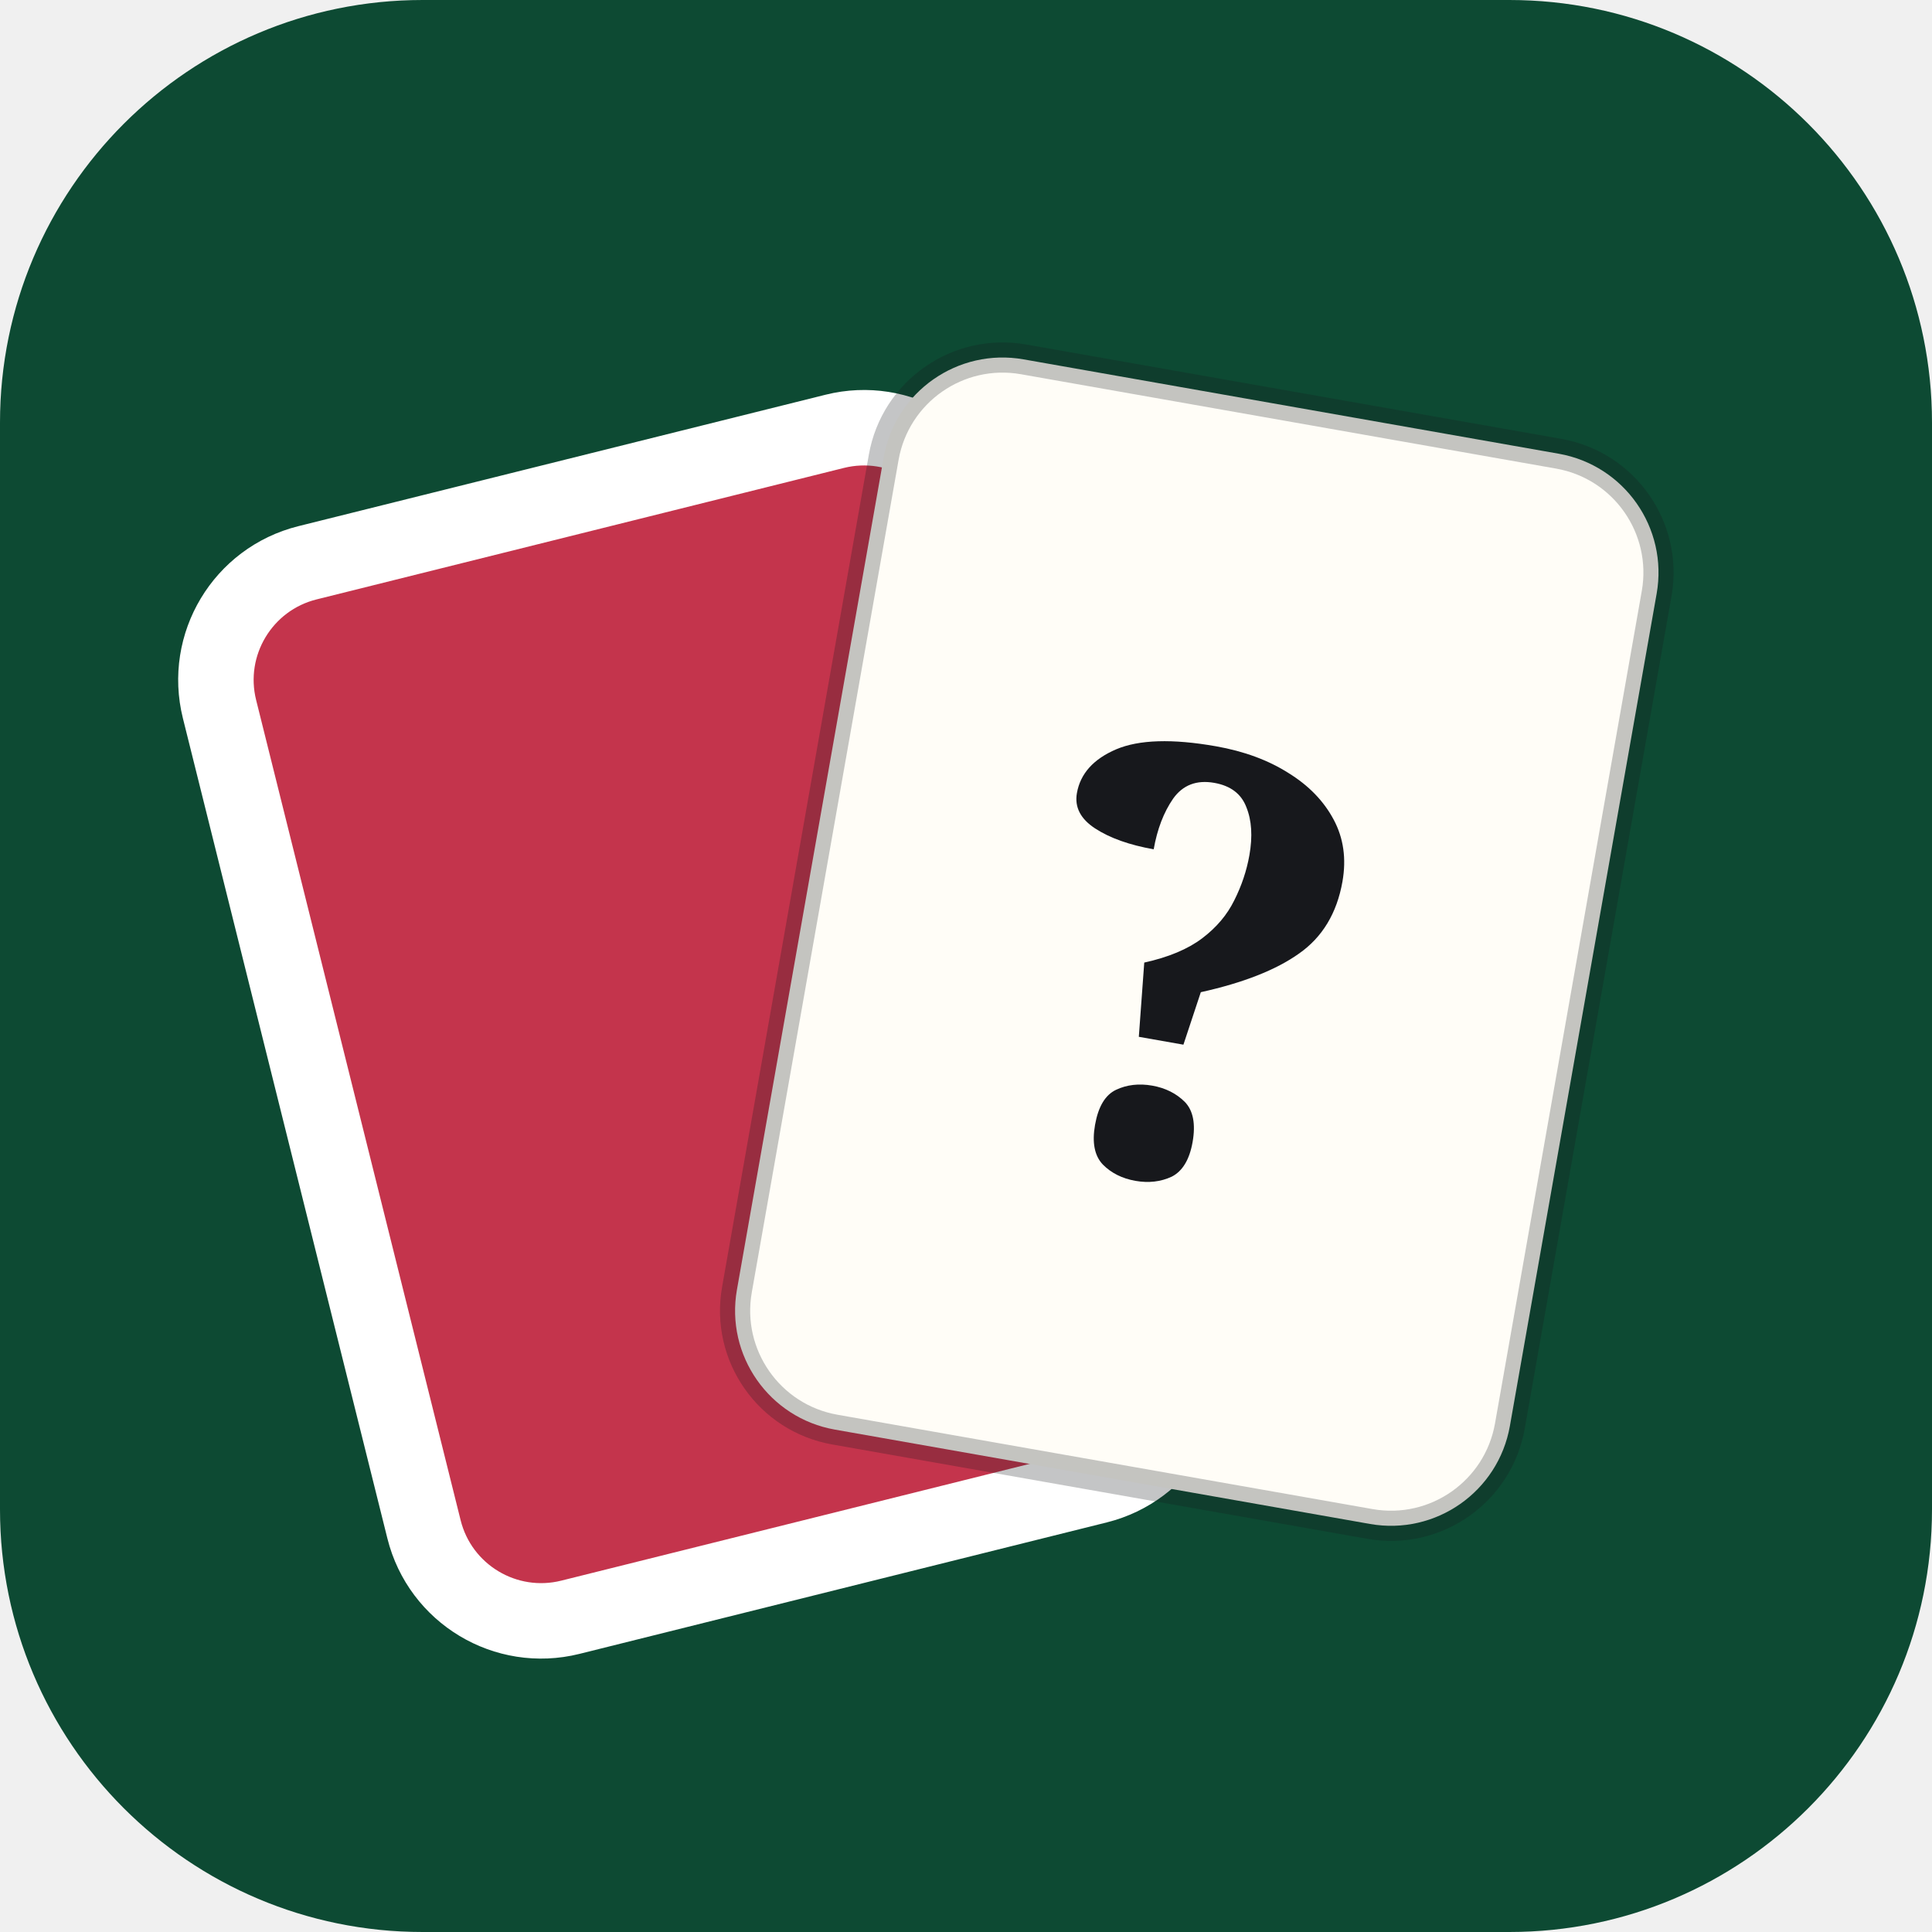
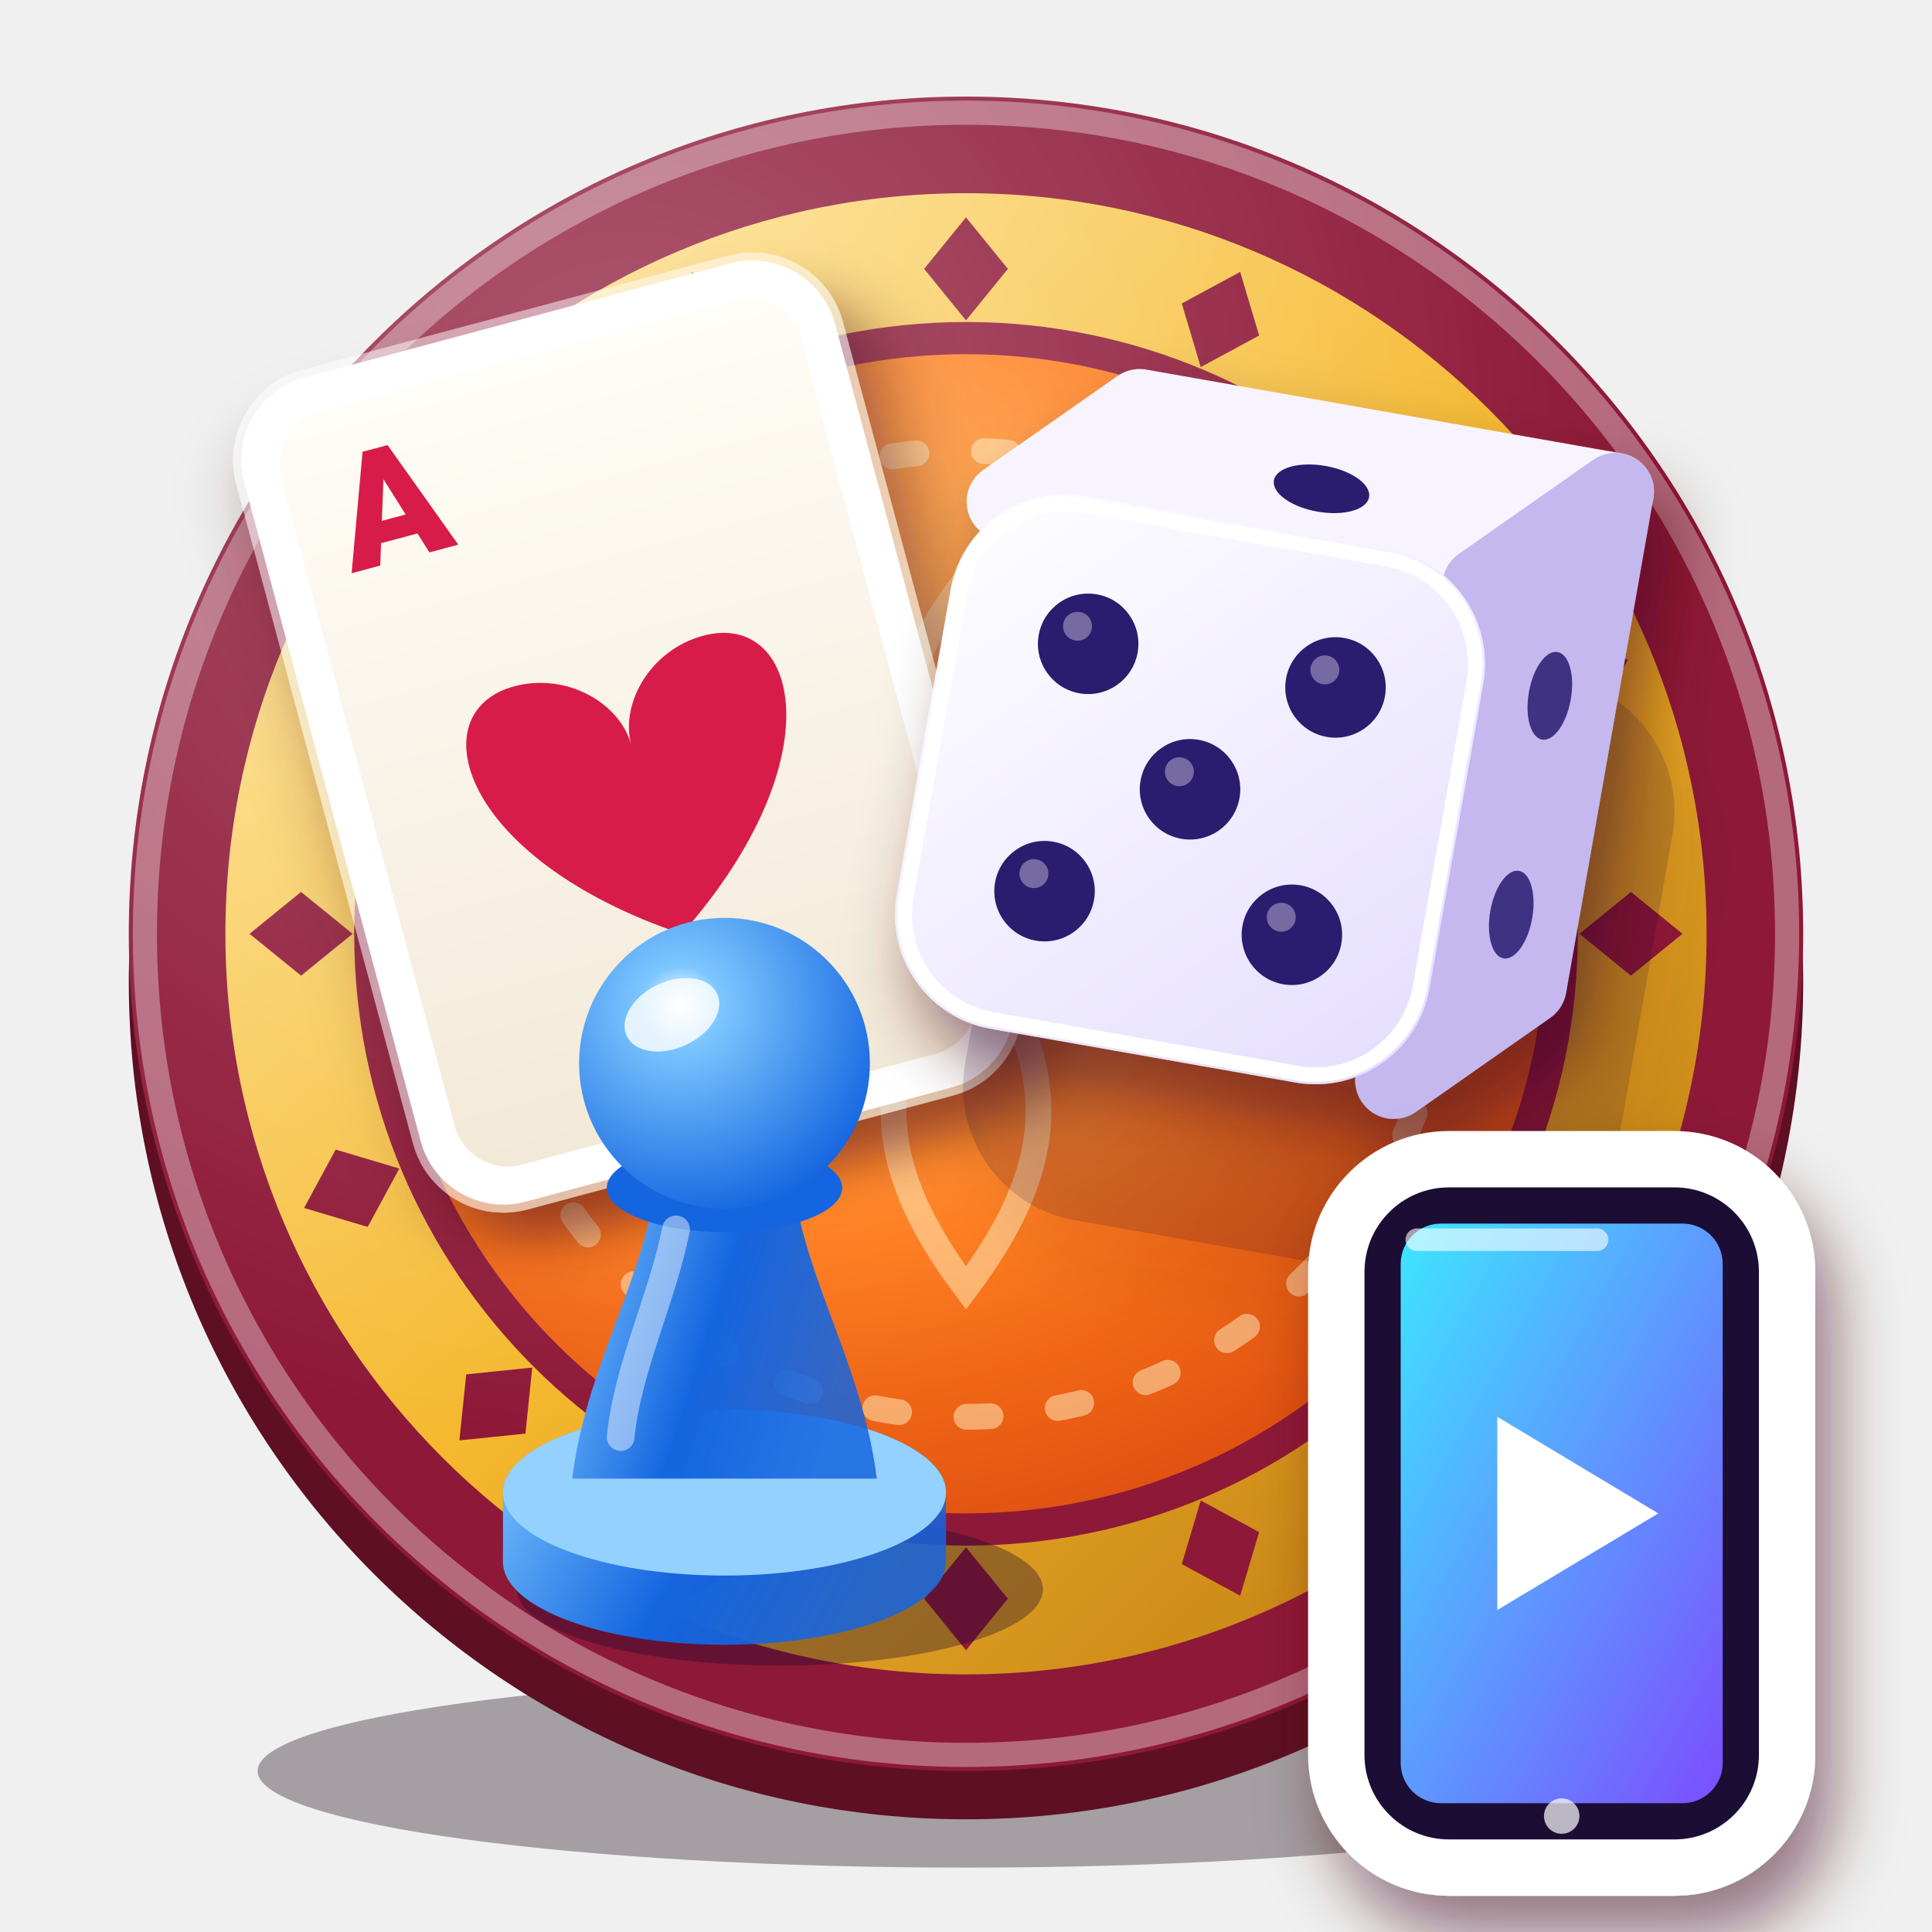
- <svg xmlns="http://www.w3.org/2000/svg" viewBox="0 0 64 64">
-   <rect width="64" height="64" rx="14" fill="#0d4a33" />
-   <g transform="rotate(-14 32 40)">
-     <rect x="12" y="14" width="26" height="36" rx="4" fill="#c4344c" stroke="#fff" stroke-width="2.5" />
+ <svg xmlns="http://www.w3.org/2000/svg" viewBox="0 0 120 120" width="64" height="64">
+   <defs>
+     <linearGradient id="pre0-face" x1="0" y1="0" x2="0" y2="1">
+       <stop offset="0" stop-color="#fffdf7" />
+       <stop offset="1" stop-color="#f3e9d8" />
+     </linearGradient>
+     <filter id="pre0-lsh" x="-30%" y="-30%" width="160%" height="170%">
+       <feDropShadow dx="1.2" dy="2.6" stdDeviation="2" flood-color="#3a0614" flood-opacity="0.5" />
+     </filter>
+   </defs>
+   <g>
+     <defs>
+       <radialGradient id="pre0-field" cx="0.4" cy="0.35" r="0.75">
+         <stop offset="0" stop-color="#ffb347" />
+         <stop offset="0.55" stop-color="#ff7a1a" />
+         <stop offset="1" stop-color="#d9480f" />
+       </radialGradient>
+       <linearGradient id="pre0-rim" x1="0" y1="0" x2="1" y2="1">
+         <stop offset="0" stop-color="#ffe9a3" />
+         <stop offset="0.5" stop-color="#f5b82e" />
+         <stop offset="1" stop-color="#b8730c" />
+       </linearGradient>
+       <radialGradient id="pre0-shine" cx="0.3" cy="0.2" r="0.6">
+         <stop offset="0" stop-color="#fff" stop-opacity="0.28" />
+         <stop offset="1" stop-color="#fff" stop-opacity="0" />
+       </radialGradient>
+     </defs>
+     <ellipse cx="60" cy="110" rx="44" ry="6" fill="#1a0510" opacity="0.35" />
+     <circle cx="60" cy="61" r="52" fill="#5e0f24" />
+     <circle cx="60" cy="58" r="52" fill="#8e1838" />
+     <circle cx="60" cy="58" r="46" fill="url(#pre0-rim)" />
+     <g fill="#8e1838">
+       <path d="M60 13.5l2.6 3.2-2.6 3.2-2.6-3.2z" transform="rotate(0 60 58)" />
+       <path d="M60 13.5l2.6 3.2-2.6 3.2-2.6-3.2z" transform="rotate(22.5 60 58)" />
+       <path d="M60 13.5l2.6 3.2-2.6 3.2-2.6-3.2z" transform="rotate(45 60 58)" />
+       <path d="M60 13.5l2.6 3.2-2.6 3.2-2.6-3.2z" transform="rotate(67.5 60 58)" />
+       <path d="M60 13.5l2.6 3.2-2.6 3.2-2.6-3.2z" transform="rotate(90 60 58)" />
+       <path d="M60 13.5l2.6 3.2-2.6 3.2-2.6-3.2z" transform="rotate(112.5 60 58)" />
+       <path d="M60 13.5l2.6 3.2-2.6 3.2-2.6-3.2z" transform="rotate(135 60 58)" />
+       <path d="M60 13.5l2.6 3.2-2.6 3.2-2.6-3.2z" transform="rotate(157.5 60 58)" />
+       <path d="M60 13.5l2.6 3.2-2.6 3.2-2.6-3.2z" transform="rotate(180 60 58)" />
+       <path d="M60 13.5l2.6 3.2-2.6 3.2-2.6-3.2z" transform="rotate(202.5 60 58)" />
+       <path d="M60 13.5l2.6 3.2-2.6 3.2-2.6-3.2z" transform="rotate(225 60 58)" />
+       <path d="M60 13.5l2.6 3.2-2.6 3.2-2.6-3.2z" transform="rotate(247.5 60 58)" />
+       <path d="M60 13.5l2.6 3.2-2.6 3.2-2.6-3.2z" transform="rotate(270 60 58)" />
+       <path d="M60 13.5l2.6 3.2-2.6 3.2-2.6-3.2z" transform="rotate(292.5 60 58)" />
+       <path d="M60 13.5l2.6 3.2-2.6 3.2-2.6-3.2z" transform="rotate(315 60 58)" />
+       <path d="M60 13.5l2.6 3.2-2.6 3.2-2.6-3.2z" transform="rotate(337.5 60 58)" />
+     </g>
+     <circle cx="60" cy="58" r="38" fill="#8e1838" />
+     <circle cx="60" cy="58" r="36" fill="url(#pre0-field)" />
+     <g fill="none" stroke="#fff3c4" stroke-opacity="0.5" stroke-width="1.6">
+       <circle cx="60" cy="58" r="30" stroke-dasharray="1.5 4.2" stroke-linecap="round" />
+       <path d="M60 36c6 8 6 14 0 22-6-8-6-14 0-22zM82 58c-8 6-14 6-22 0 8-6 14-6 22 0zM60 80c-6-8-6-14 0-22 6 8 6 14 0 22zM38 58c8-6 14-6 22 0-8 6-14 6-22 0z" />
+     </g>
+     <circle cx="60" cy="58" r="52" fill="url(#pre0-shine)" />
+     <circle cx="60" cy="58" r="51" fill="none" stroke="#fff" stroke-opacity="0.35" stroke-width="1.5" />
  </g>
-   <g transform="rotate(10 32 40)">
-     <rect x="25" y="12" width="26" height="36" rx="4" fill="#fffdf7" stroke="#17181c" stroke-opacity=".25" />
-     <text x="38" y="38" font-family="Georgia, serif" font-size="20" font-weight="700" fill="#17181c" text-anchor="middle">?</text>
+   <g transform="translate(20 19) rotate(-15 19 26.5)" filter="url(#pre0-lsh)">
+     <rect width="38" height="53" rx="5.32" fill="#ffffff" />
+     <rect x="2.28" y="2.28" width="33.44" height="48.44" rx="3.42" fill="url(#pre0-face)" />
+     <text x="5" y="12.5" font-family="system-ui, -apple-system, 'Segoe UI', Roboto, sans-serif" font-weight="900" font-size="10" fill="#d81b4a">A</text>
+     <path d="M0 7C-9 1-9-6-4.5-6-2-6 0-4 0-2 0-4 2-6 4.5-6 9-6 9 1 0 7Z" fill="#d81b4a" transform="translate(19 30) scale(1.35)" />
+     <rect width="38" height="53" rx="5.32" fill="none" stroke="#fff" stroke-opacity="0.5" stroke-width="1" />
+     <path d="M5.32 1.5H32.68" stroke="#fff" stroke-opacity="0.8" stroke-width="1.5" stroke-linecap="round" />
+   </g>
+   <g filter="url(#pre0-lsh)">
+     <g transform="translate(55 34) rotate(10 28 28) scale(0.6)">
+       <defs>
+         <linearGradient id="pre0-df-l" x1="0" y1="0" x2="1" y2="1">
+           <stop offset="0" stop-color="#ffffff" />
+           <stop offset="1" stop-color="#e4ddff" />
+         </linearGradient>
+       </defs>
+       <rect x="6" y="2" width="68" height="64" rx="14" fill="#16052e" opacity="0.16" transform="translate(4 8)" />
+       <path d="M4 2L16-10H66L54 2Z" fill="#f7f4ff" stroke="#f7f4ff" stroke-width="8" stroke-linejoin="round" />
+       <path d="M54 2L66-10V42L54 54Z" fill="#c4b8ef" stroke="#c4b8ef" stroke-width="8" stroke-linejoin="round" />
+       <rect x="0" y="0" width="56" height="56" rx="12" fill="url(#pre0-df-l)" />
+       <rect x="1" y="1" width="54" height="54" rx="11" fill="none" stroke="#fff" stroke-width="1.5" />
+       <g>
+         <circle cx="15" cy="15" r="5.2" fill="#2a1a6e" />
+         <circle cx="13.6" cy="13.4" r="1.5" fill="#fff" opacity="0.35" />
+       </g>
+       <g>
+         <circle cx="41" cy="15" r="5.2" fill="#2a1a6e" />
+         <circle cx="39.6" cy="13.4" r="1.5" fill="#fff" opacity="0.35" />
+       </g>
+       <g>
+         <circle cx="28" cy="28" r="5.2" fill="#2a1a6e" />
+         <circle cx="26.6" cy="26.4" r="1.5" fill="#fff" opacity="0.35" />
+       </g>
+       <g>
+         <circle cx="15" cy="41" r="5.2" fill="#2a1a6e" />
+         <circle cx="13.6" cy="39.4" r="1.5" fill="#fff" opacity="0.35" />
+       </g>
+       <g>
+         <circle cx="41" cy="41" r="5.2" fill="#2a1a6e" />
+         <circle cx="39.6" cy="39.4" r="1.5" fill="#fff" opacity="0.35" />
+       </g>
+       <ellipse cx="36" cy="-5" rx="5" ry="2.4" fill="#2a1a6e" />
+       <ellipse cx="63" cy="12" rx="2.2" ry="4.6" fill="#2a1a6e" opacity="0.85" />
+       <ellipse cx="63" cy="35" rx="2.2" ry="4.6" fill="#2a1a6e" opacity="0.85" />
+     </g>
+   </g>
+   <g transform="translate(45 97) scale(0.86)">
+     <defs>
+       <radialGradient id="pre0-gh-l" cx="0.35" cy="0.3" r="0.75">
+         <stop offset="0" stop-color="#fff" stop-opacity="0.9" />
+         <stop offset="0.18" stop-color="#7cc7ff" />
+         <stop offset="1" stop-color="#1565e0" />
+       </radialGradient>
+       <linearGradient id="pre0-gb-l" x1="0" y1="0" x2="1" y2="0.3">
+         <stop offset="0" stop-color="#7cc7ff" />
+         <stop offset="0.55" stop-color="#1565e0" />
+         <stop offset="1" stop-color="#1565e0" stop-opacity="0.85" />
+       </linearGradient>
+     </defs>
+     <ellipse cx="4" cy="2" rx="19" ry="5.5" fill="#16052e" opacity="0.35" />
+     <path d="M-16 0a16 6 0 0 0 32 0v-5a16 6 0 0 0-32 0z" fill="url(#pre0-gb-l)" />
+     <ellipse cy="-5" rx="16" ry="6" fill="#7cc7ff" />
+     <ellipse cy="-5" rx="16" ry="6" fill="#fff" opacity="0.18" />
+     <path d="M-11-6C-10-14-6-20-5-27H5C6-20 10-14 11-6Z" fill="url(#pre0-gb-l)" />
+     <ellipse cy="-27" rx="8.5" ry="3.2" fill="#1565e0" />
+     <circle cy="-36" r="10.5" fill="url(#pre0-gh-l)" />
+     <ellipse cx="-3.8" cy="-39.5" rx="3.6" ry="2.4" fill="#fff" opacity="0.8" transform="rotate(-25 -3.8 -39.5)" />
+     <path d="M-7.5-9C-7-14-4.5-19-3.5-24" stroke="#fff" stroke-opacity="0.45" stroke-width="2" stroke-linecap="round" fill="none" />
+   </g>
+   <g filter="url(#pre0-lsh)">
+     <defs>
+       <linearGradient id="pre0-scr" x1="0" y1="0" x2="1" y2="1">
+         <stop offset="0" stop-color="#3ee6ff" />
+         <stop offset="1" stop-color="#7c4dff" />
+       </linearGradient>
+     </defs>
+     <rect x="83" y="72" width="28" height="44" rx="7" fill="#1b1035" stroke="#fff" stroke-width="3.5" />
+     <rect x="87" y="76" width="20" height="36" rx="2.5" fill="url(#pre0-scr)" />
+     <g>
+       <circle cx="97" cy="112.8" r="1.1" fill="#fff" opacity="0.7" />
+       <path d="M93 88l10 6-10 6z" fill="#fff" />
+     </g>
+     <path d="M88 77h11.2" stroke="#fff" stroke-opacity="0.6" stroke-width="1.4" stroke-linecap="round" />
  </g>
</svg>
